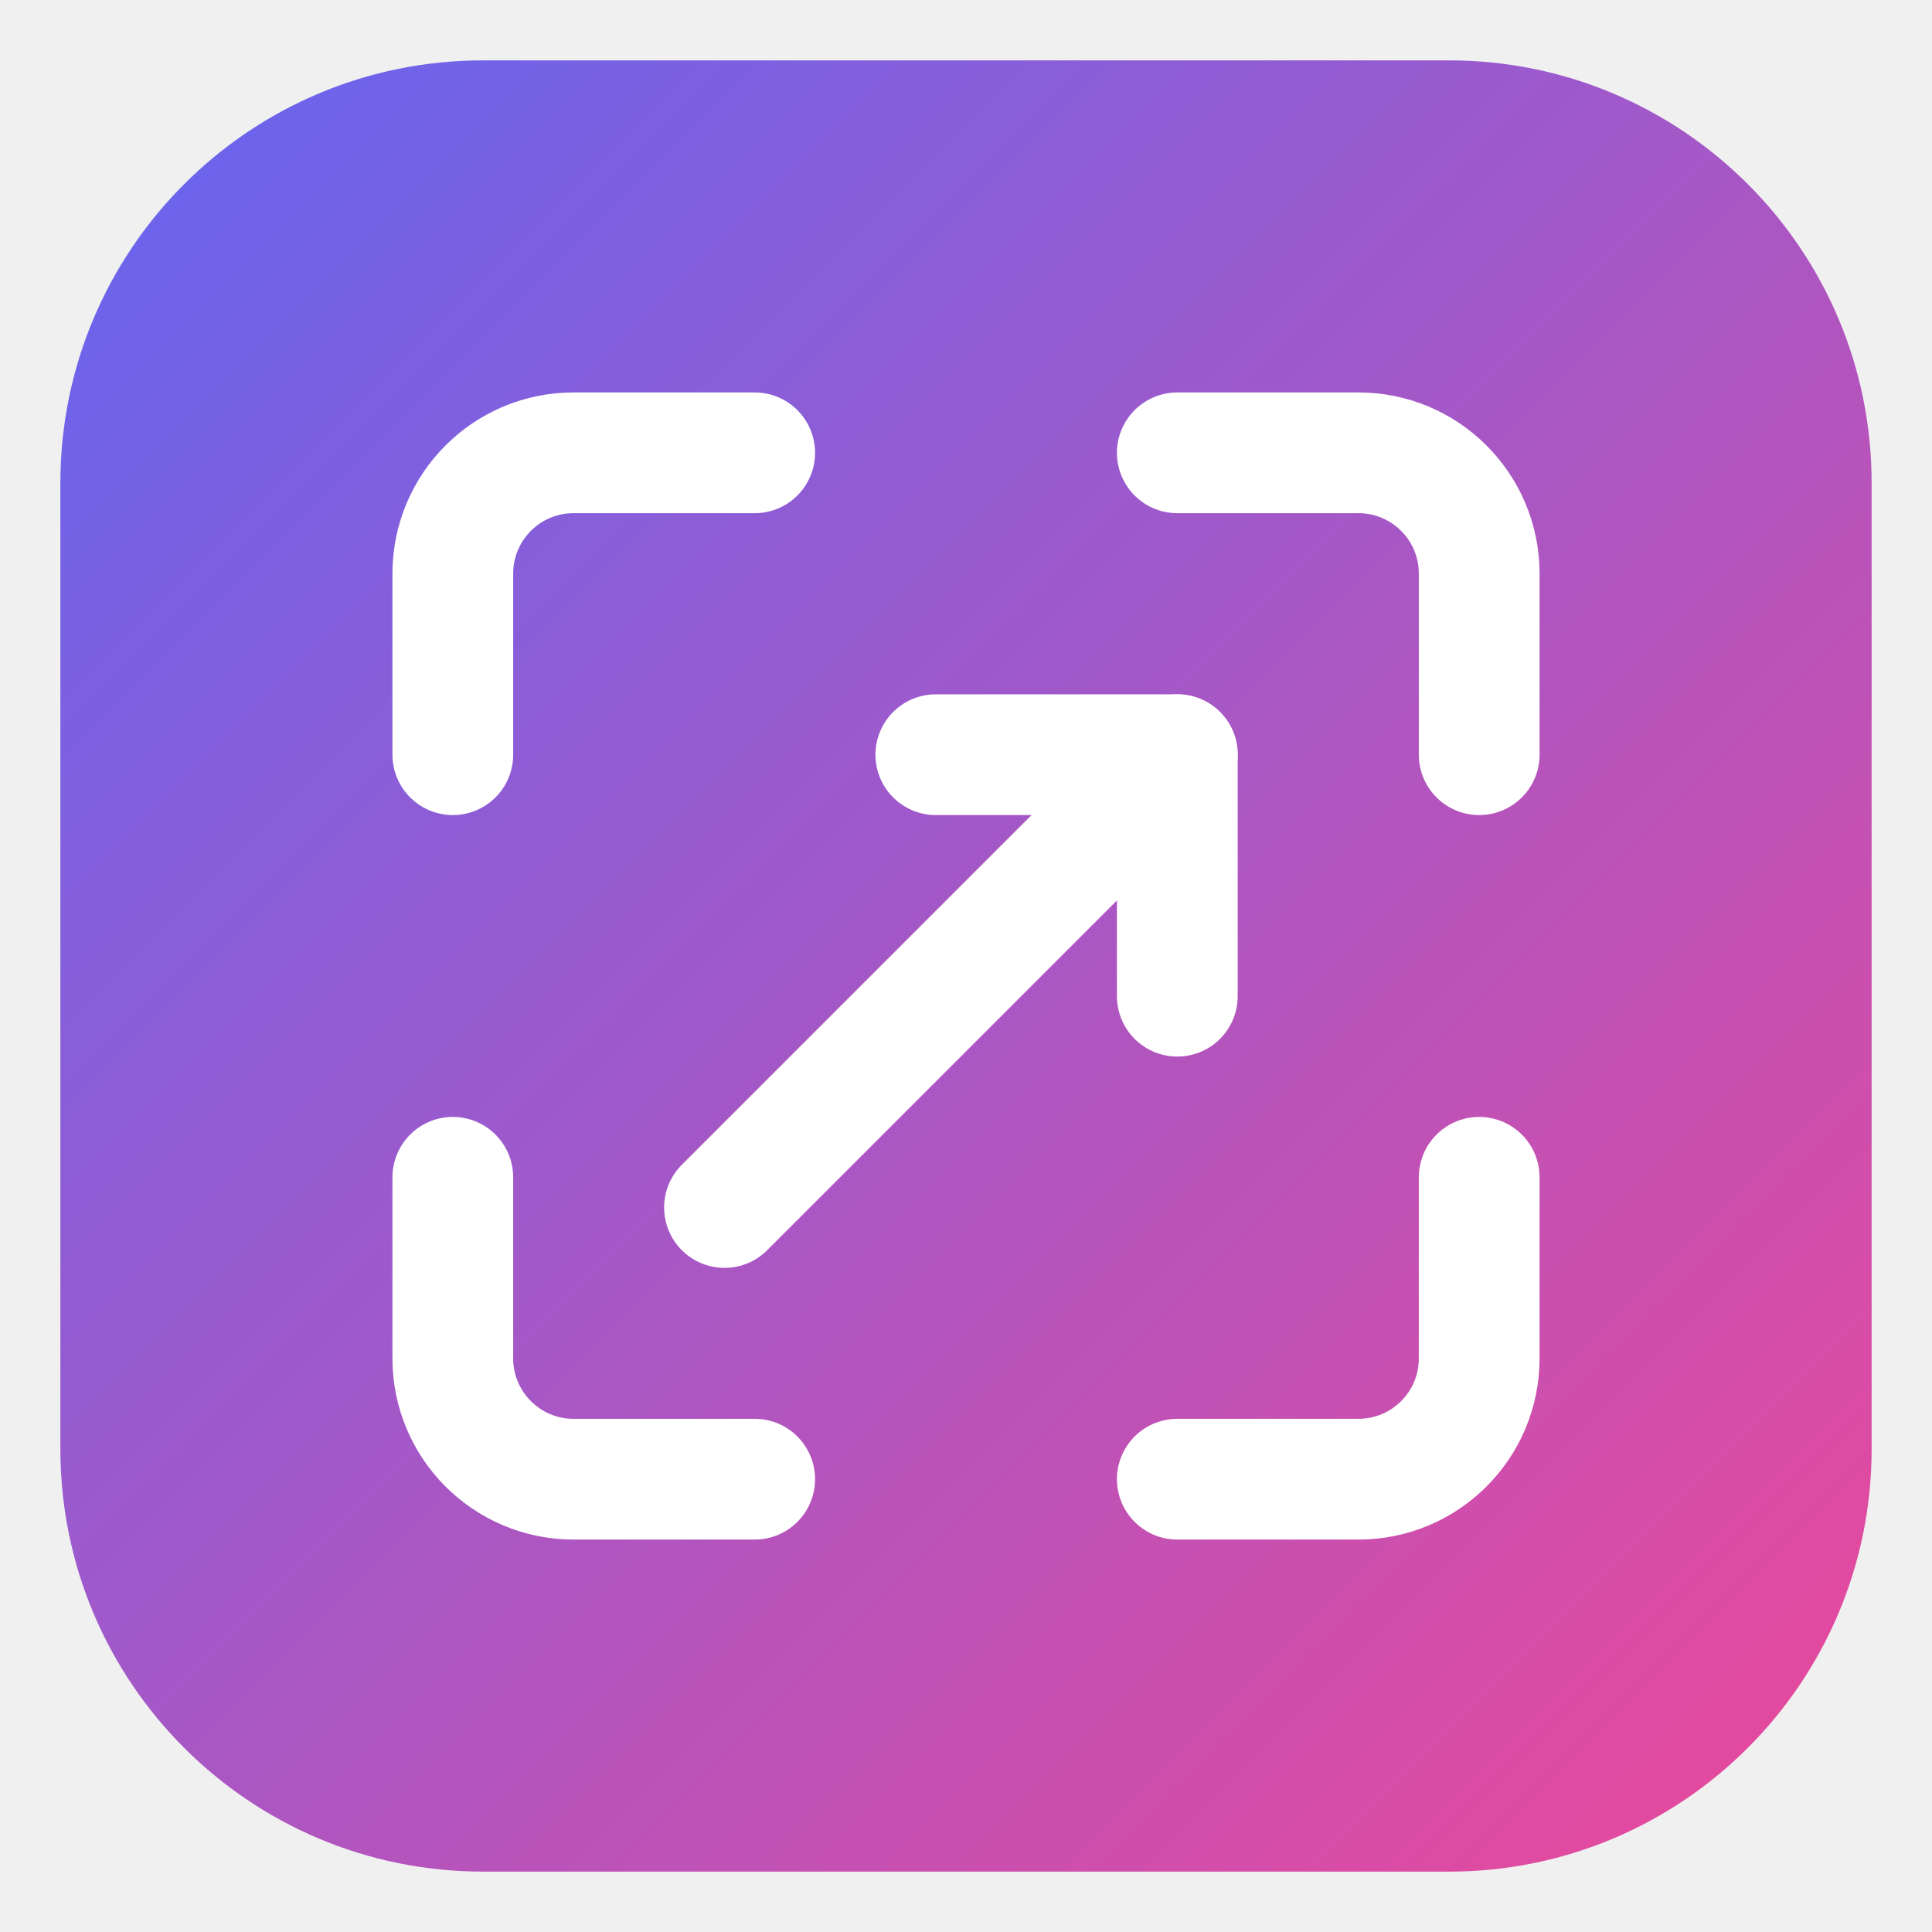
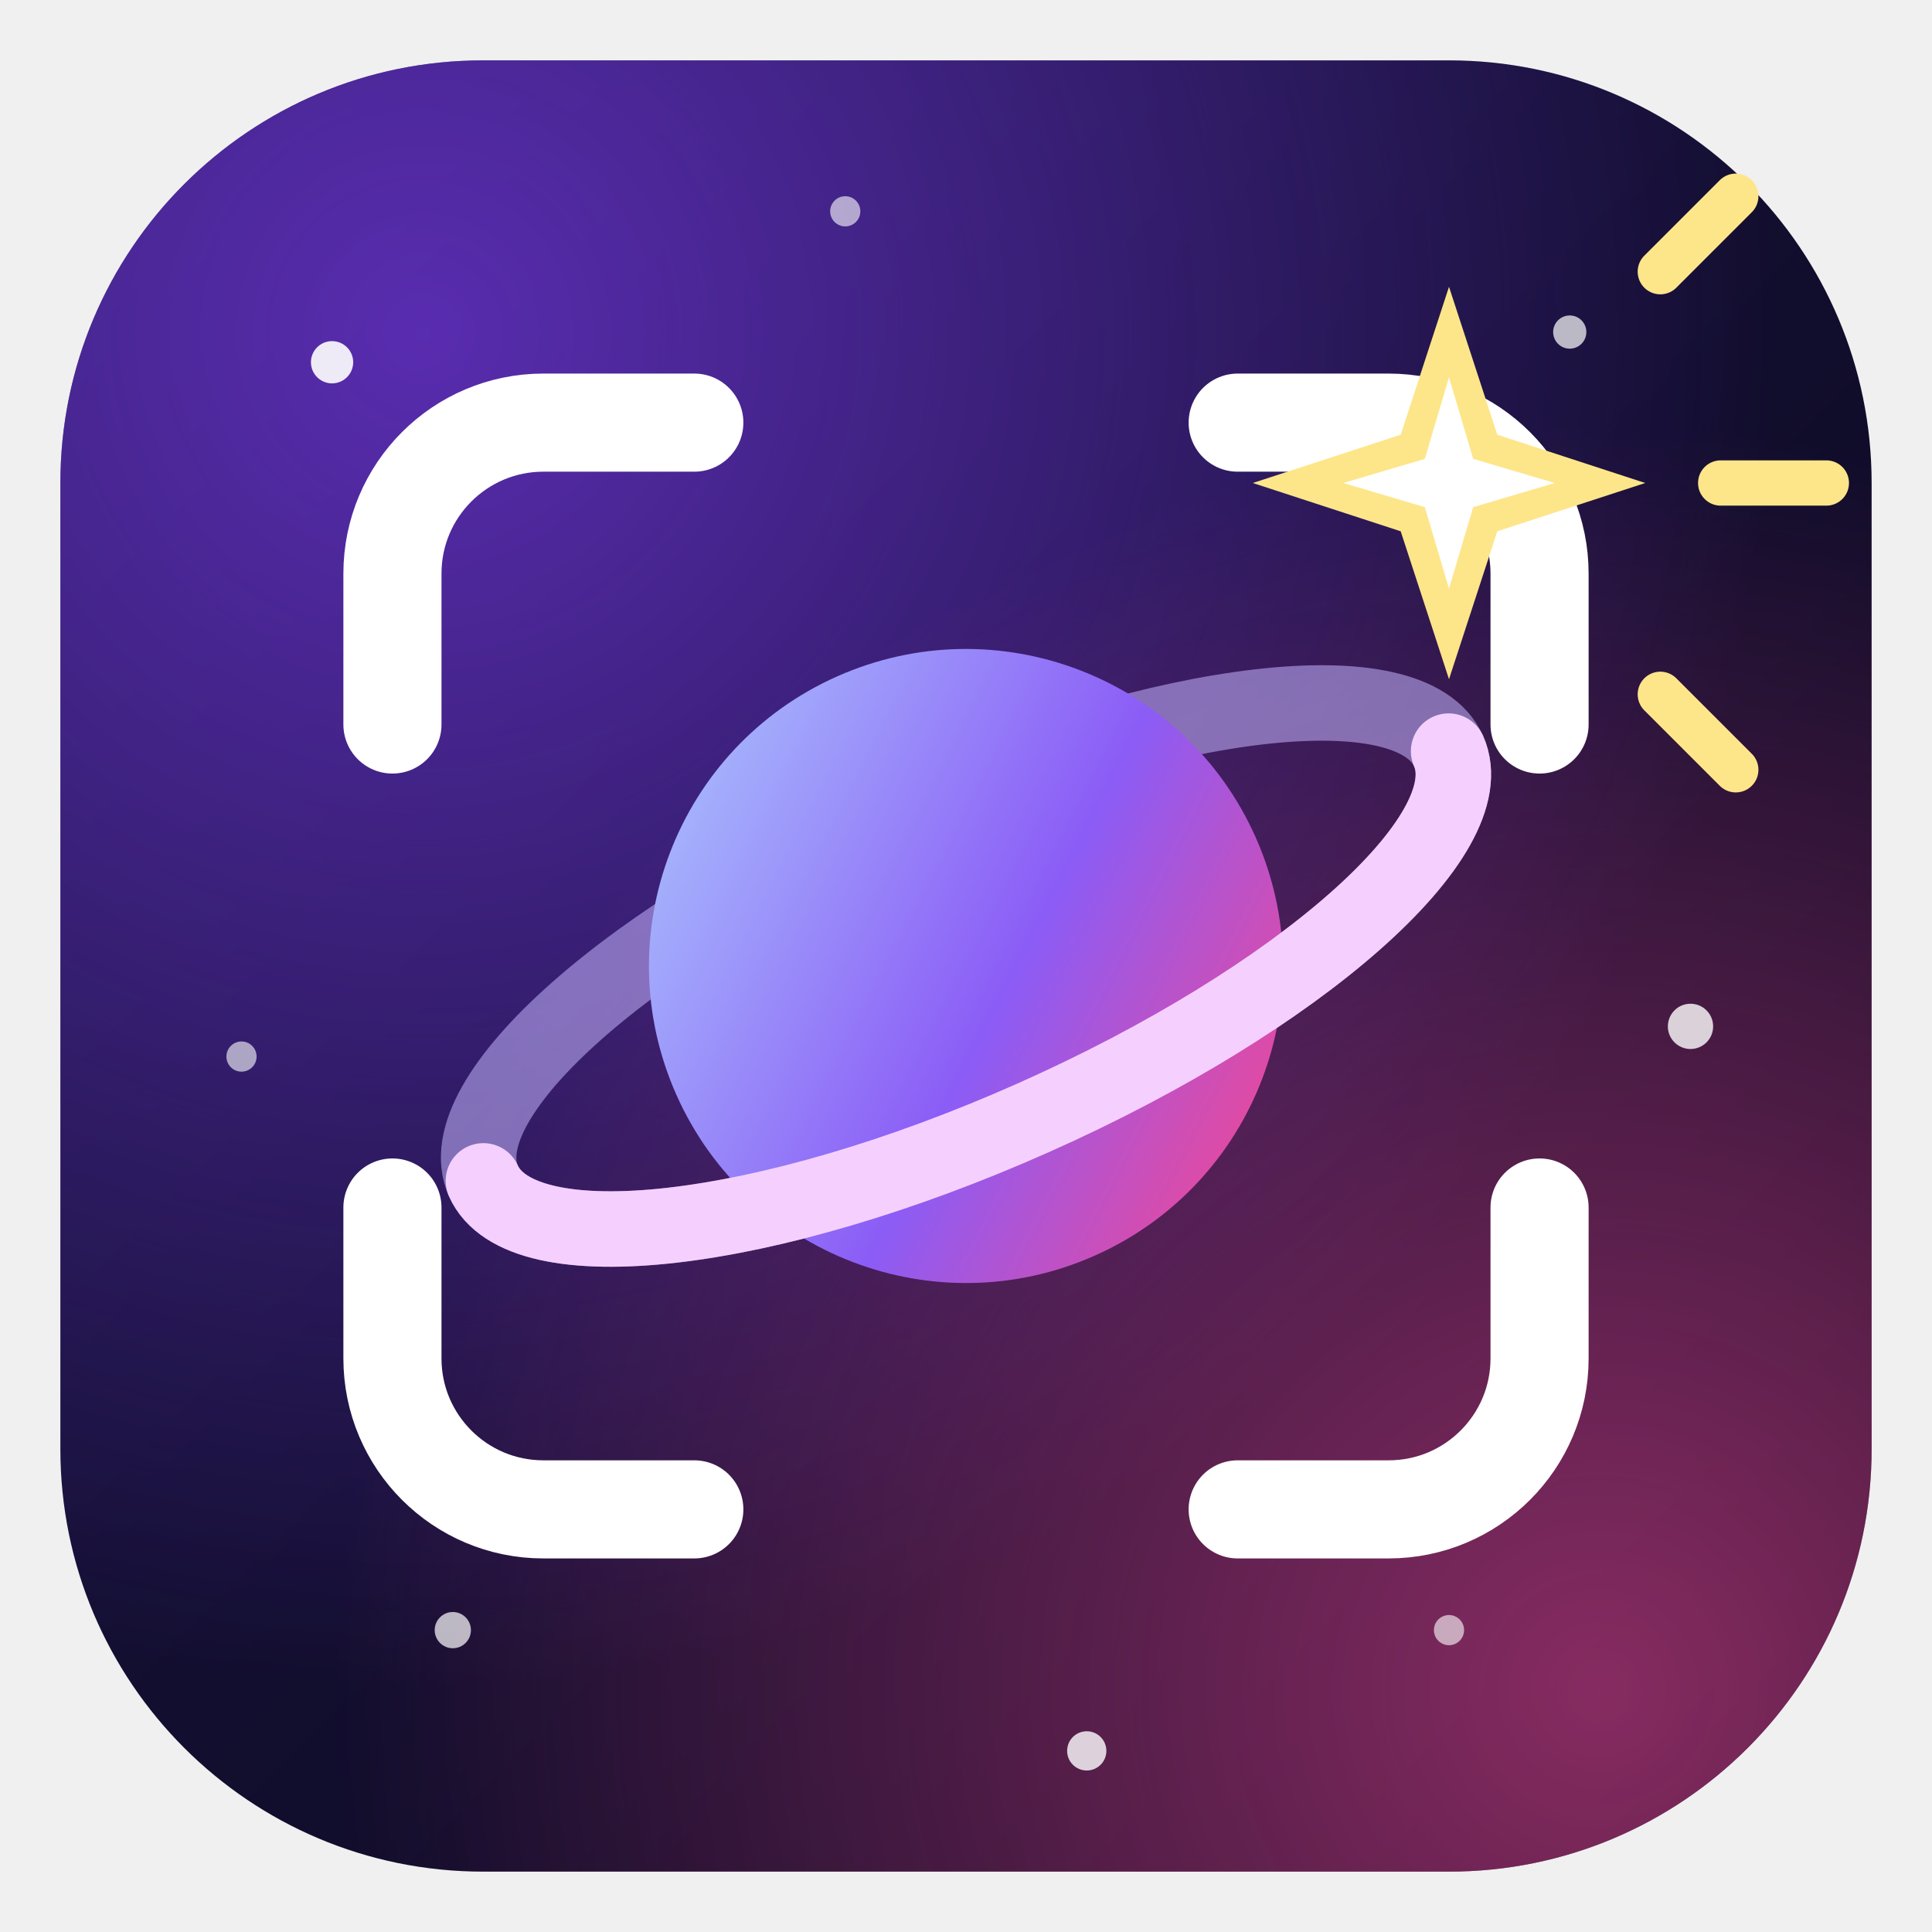
<svg xmlns="http://www.w3.org/2000/svg" width="128" height="128" viewBox="0 0 128 128">
  <defs>
-     <linearGradient id="bg" x1="0" y1="0" x2="1" y2="1">
-       <stop offset="0" stop-color="#6366f1" />
+     <linearGradient id="sky" x1="0" y1="0" x2="1" y2="1">
+       <stop offset="0" stop-color="#1b1646" />
+       <stop offset="1" stop-color="#090618" />
+     </linearGradient>
+     <radialGradient id="neb1" cx="0.2" cy="0.15" r="0.75">
+       <stop offset="0" stop-color="#7c3aed" stop-opacity="0.65" />
+       <stop offset="1" stop-color="#7c3aed" stop-opacity="0" />
+     </radialGradient>
+     <radialGradient id="neb2" cx="0.85" cy="0.9" r="0.7">
+       <stop offset="0" stop-color="#ec4899" stop-opacity="0.55" />
+       <stop offset="1" stop-color="#ec4899" stop-opacity="0" />
+     </radialGradient>
+     <linearGradient id="planet" x1="0.15" y1="0.1" x2="0.85" y2="0.95">
+       <stop offset="0" stop-color="#a5b4fc" />
+       <stop offset="0.55" stop-color="#8b5cf6" />
      <stop offset="1" stop-color="#ec4899" />
    </linearGradient>
+     <clipPath id="tile">
+       <rect x="4" y="4" width="120" height="120" rx="28" />
+     </clipPath>
  </defs>
-   <rect x="4" y="4" width="120" height="120" rx="28" fill="url(#bg)" />
-   <g fill="none" stroke="#ffffff" stroke-width="8" stroke-linecap="round" stroke-linejoin="round">
-     <path d="M30 50V38a8 8 0 0 1 8-8h12" />
-     <path d="M78 30h12a8 8 0 0 1 8 8v12" />
-     <path d="M98 78v12a8 8 0 0 1-8 8H78" />
-     <path d="M50 98H38a8 8 0 0 1-8-8V78" />
+   <g clip-path="url(#tile)">
+     <rect x="4" y="4" width="120" height="120" fill="url(#sky)" />
+     <rect x="4" y="4" width="120" height="120" fill="url(#neb1)" />
+     <rect x="4" y="4" width="120" height="120" fill="url(#neb2)" />
+     <g fill="#ffffff">
+       <circle cx="22" cy="24" r="1.4" opacity="0.9" />
+       <circle cx="104" cy="22" r="1.1" opacity="0.7" />
+       <circle cx="16" cy="70" r="1" opacity="0.6" />
+       <circle cx="112" cy="68" r="1.5" opacity="0.8" />
+       <circle cx="30" cy="108" r="1.2" opacity="0.7" />
+       <circle cx="96" cy="108" r="1" opacity="0.6" />
+       <circle cx="56" cy="14" r="1" opacity="0.6" />
+       <circle cx="72" cy="116" r="1.3" opacity="0.8" />
+     </g>
  </g>
-   <g fill="none" stroke="#ffffff" stroke-width="8" stroke-linecap="round" stroke-linejoin="round">
-     <path d="M48 80 78 50" />
-     <path d="M62 50h16v16" />
+   <g transform="rotate(-24 64 64)">
+     <ellipse cx="64" cy="64" rx="35" ry="11" fill="none" stroke="#c4b5fd" stroke-opacity="0.55" stroke-width="5" />
+     <circle cx="64" cy="64" r="21" fill="url(#planet)" />
+     <path d="M29 64A35 11 0 0 0 99 64" fill="none" stroke="#f5d0fe" stroke-width="5" stroke-linecap="round" />
+   </g>
+   <g fill="none" stroke="#ffffff" stroke-width="6.5" stroke-linecap="round" stroke-linejoin="round">
+     <path d="M26 48V38a10 10 0 0 1 10-10h10" />
+     <path d="M82 28h10a10 10 0 0 1 10 10v10" />
+     <path d="M102 80v10a10 10 0 0 1-10 10H82" />
+     <path d="M46 100H36a10 10 0 0 1-10-10V80" />
+   </g>
+   <g transform="translate(96 32)">
+     <path d="M0-13 3.2-3.2 13 0 3.2 3.2 0 13-3.2 3.2-13 0-3.2-3.2Z" fill="#fde68a" />
+     <path d="M0-7 1.6-1.6 7 0 1.6 1.6 0 7-1.6 1.6-7 0-1.6-1.6Z" fill="#ffffff" />
+   </g>
+   <g stroke="#fde68a" stroke-width="3" stroke-linecap="round">
+     <path d="M110 18l5-5" />
+     <path d="M114 32h7" />
+     <path d="M110 46l5 5" />
  </g>
</svg>
